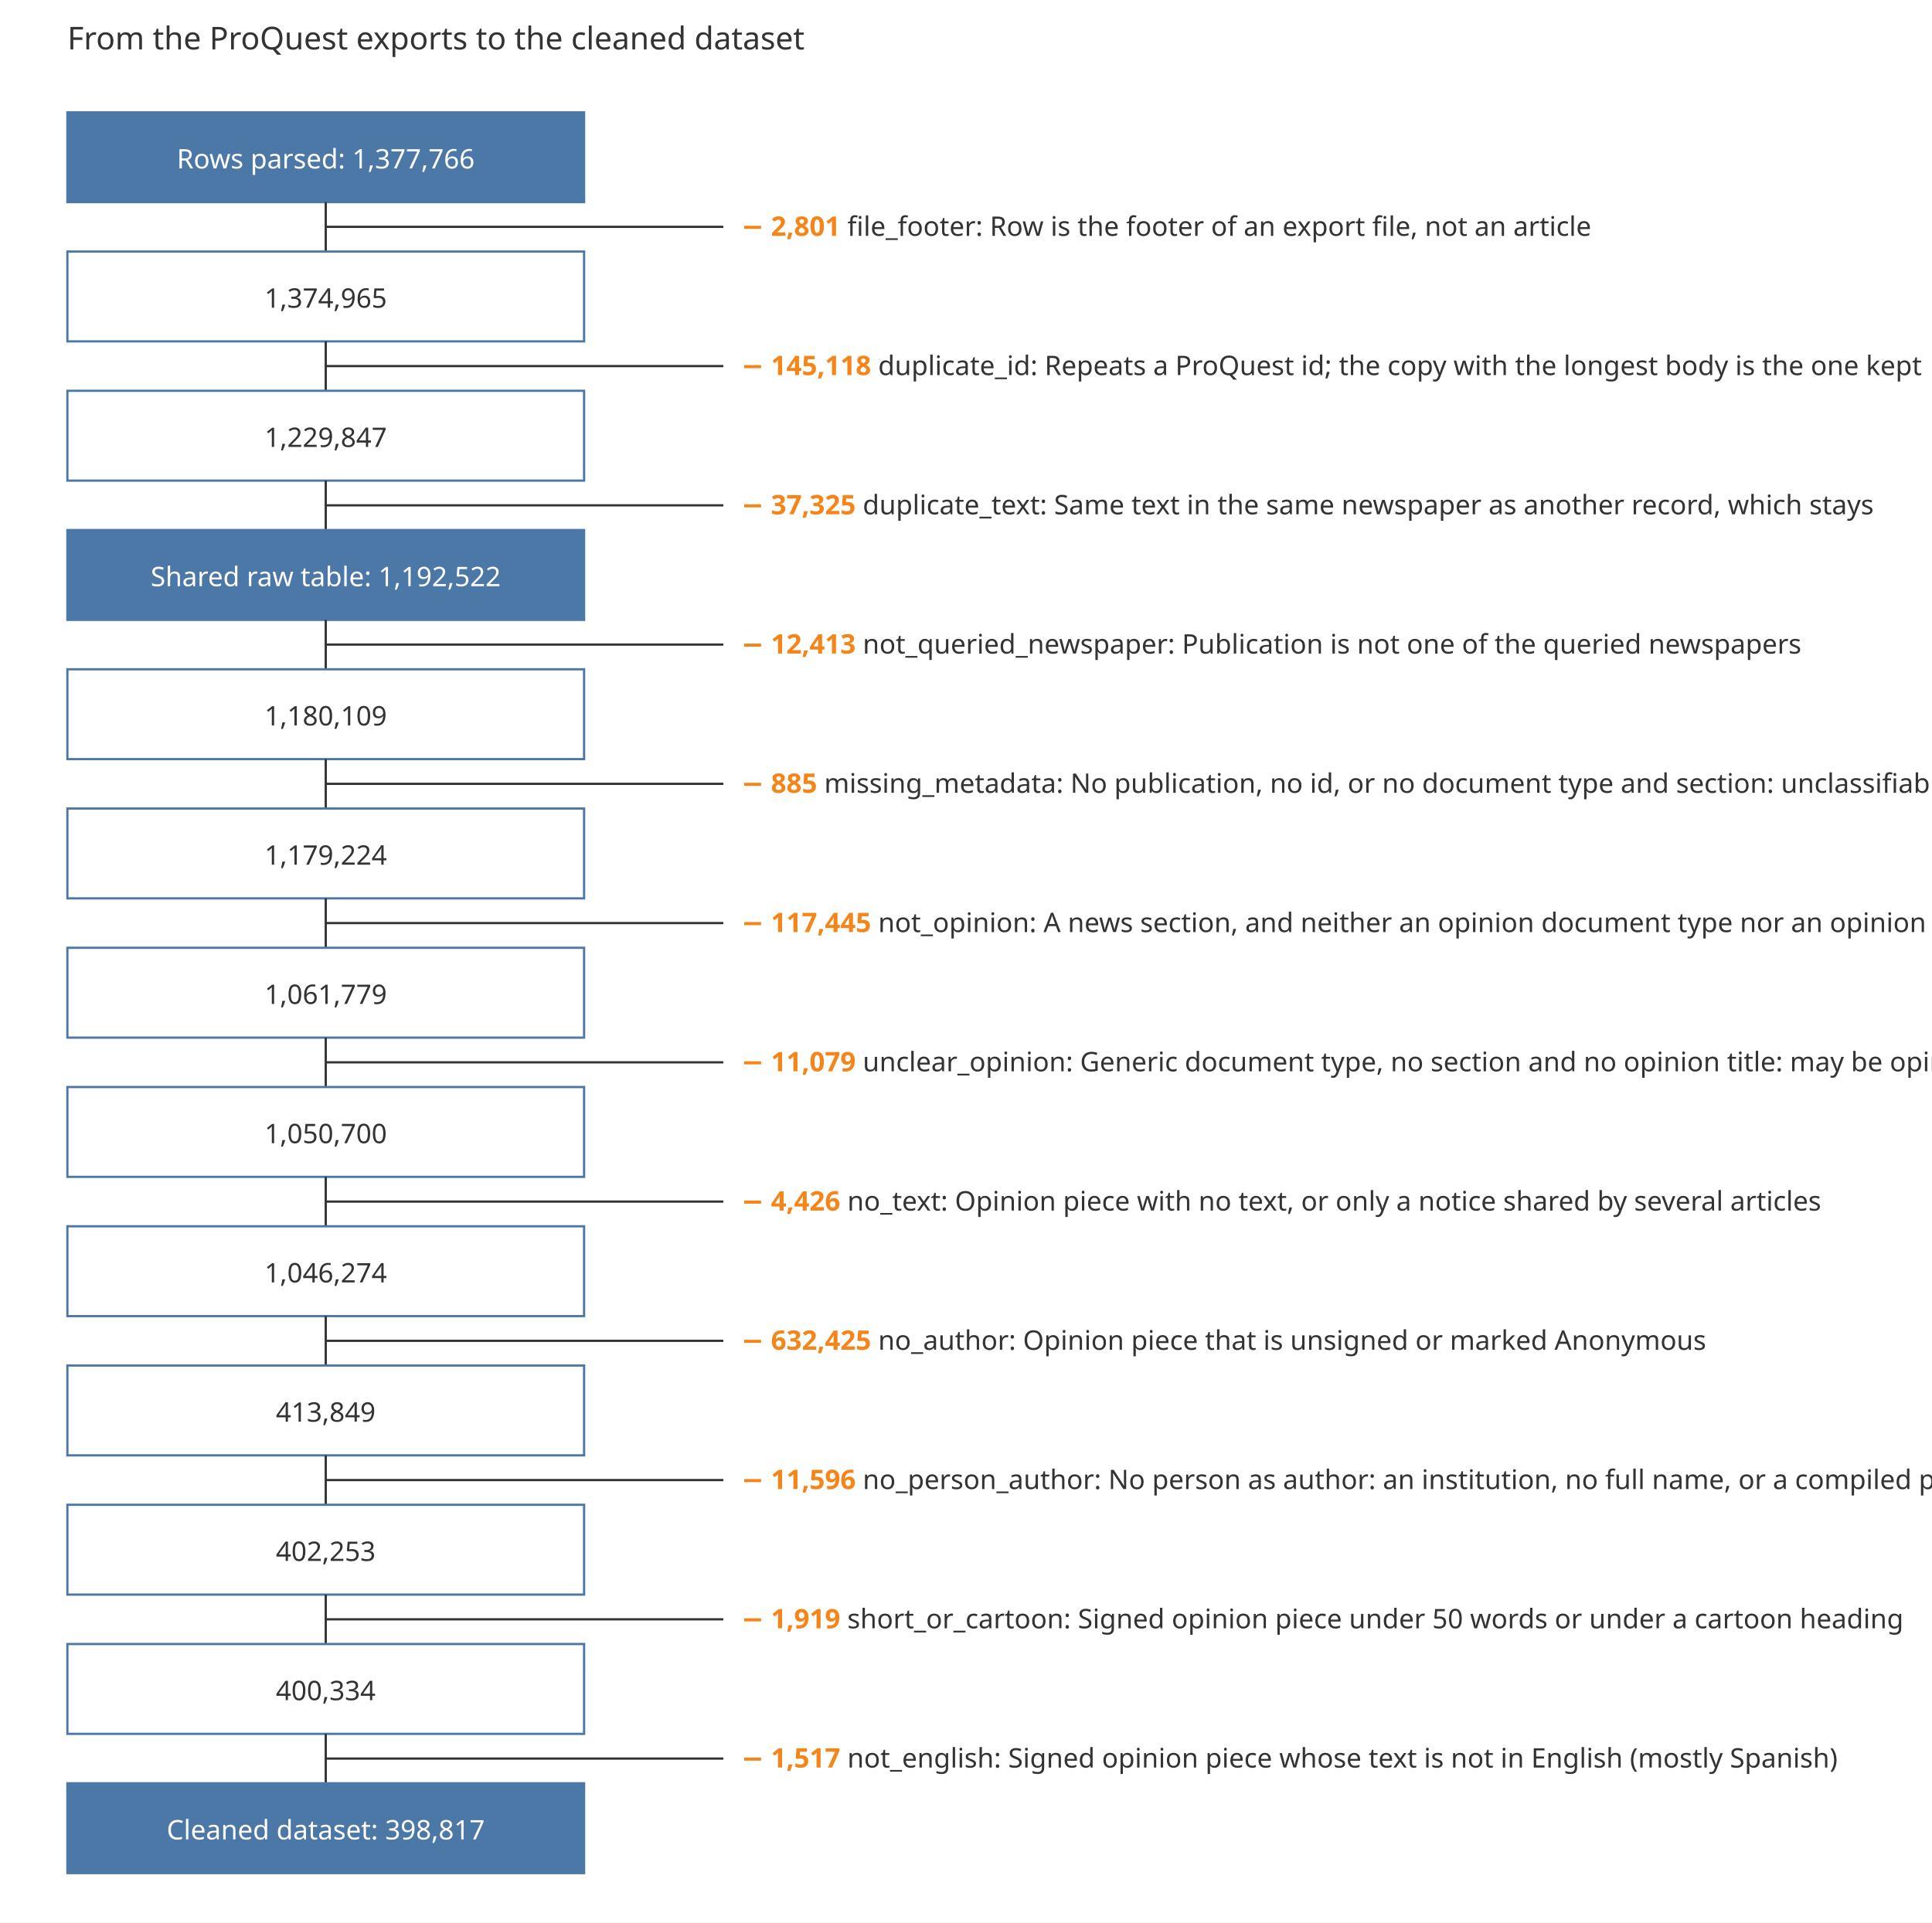
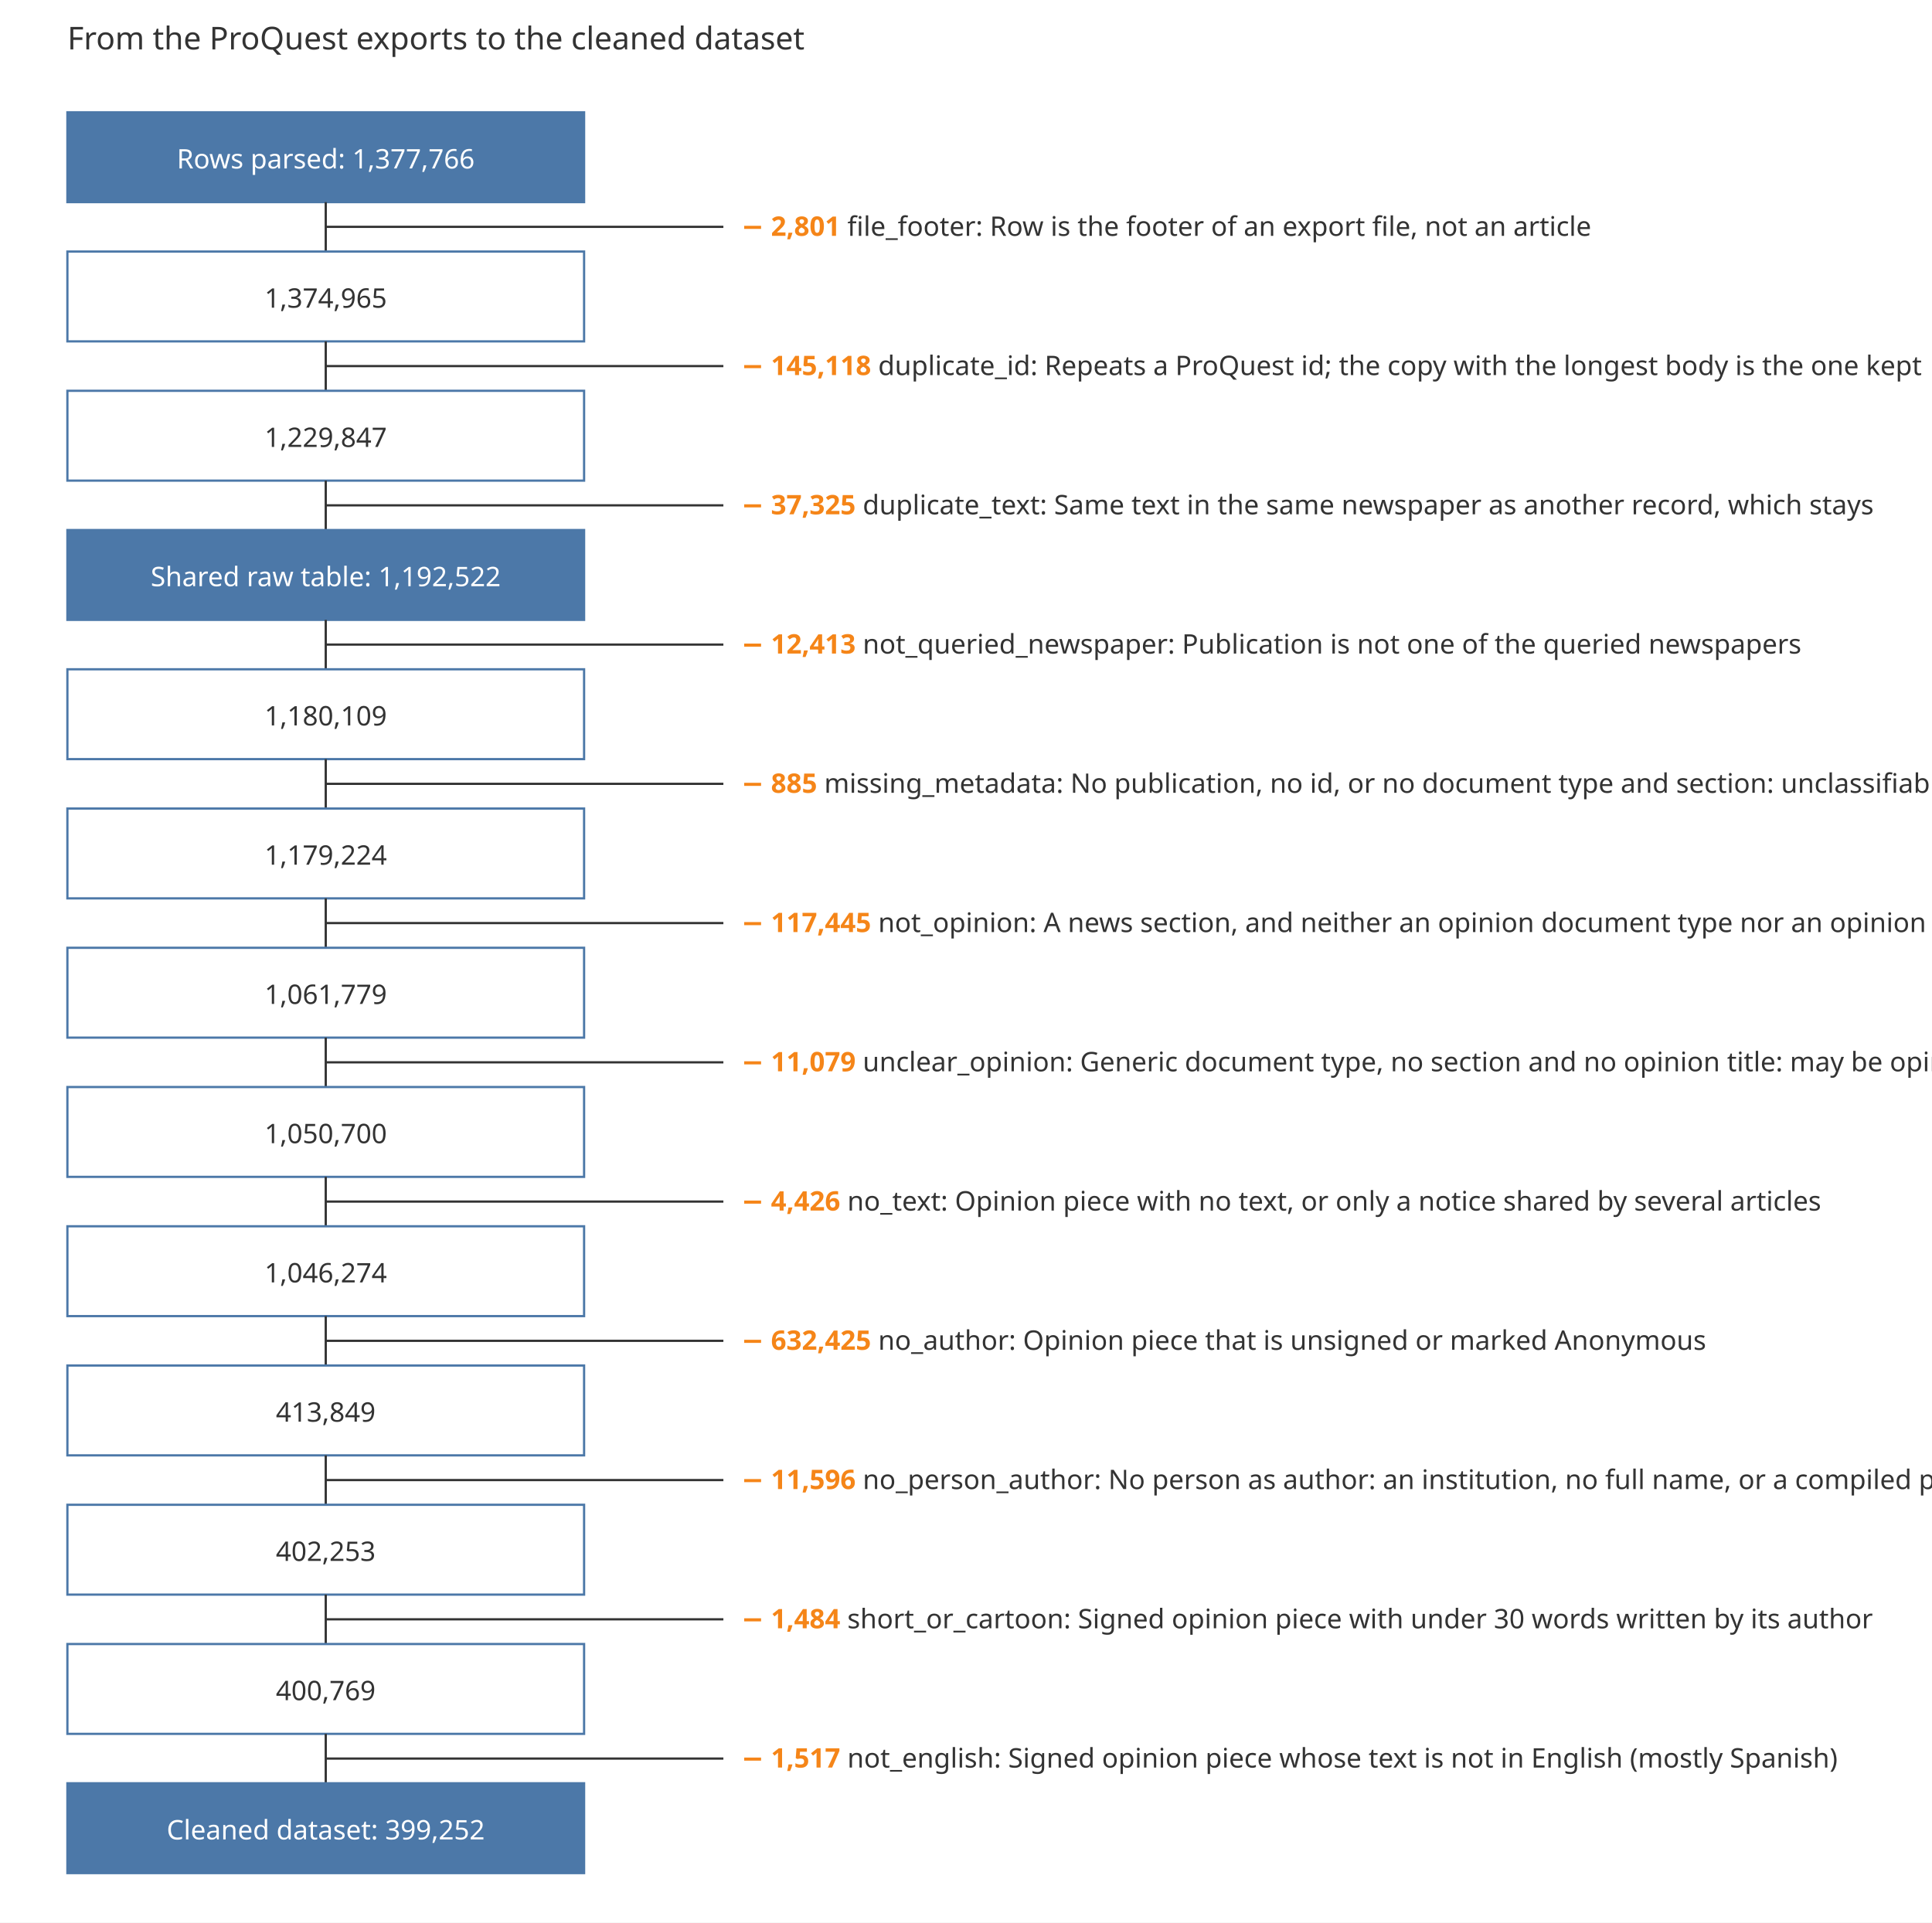
<svg xmlns="http://www.w3.org/2000/svg" viewBox="0 0 860 856" font-family="sans-serif" font-size="12" fill="#333333">
  <rect width="860" height="856" fill="#ffffff" />
  <text x="30" y="22" font-size="14">From the ProQuest exports to the cleaned dataset</text>
  <rect class="remaining" x="30" y="50" width="230" height="40" fill="#4c78a8" stroke="#4c78a8" />
  <text x="145.0" y="75" text-anchor="middle" fill="#ffffff">Rows parsed: 1,377,766</text>
  <line x1="145.0" x2="145.0" y1="90" y2="112" stroke="#333333" />
  <line x1="145.0" x2="322" y1="101" y2="101" stroke="#333333" />
  <text class="removed" x="330" y="105">
    <tspan fill="#f58518" font-weight="bold">− 2,801</tspan>  file_footer: Row is the footer of an export file, not an article</text>
  <rect class="remaining" x="30" y="112" width="230" height="40" fill="#ffffff" stroke="#4c78a8" />
  <text x="145.0" y="137" text-anchor="middle" fill="#333333">1,374,965</text>
  <line x1="145.0" x2="145.0" y1="152" y2="174" stroke="#333333" />
  <line x1="145.0" x2="322" y1="163" y2="163" stroke="#333333" />
  <text class="removed" x="330" y="167">
    <tspan fill="#f58518" font-weight="bold">− 145,118</tspan>  duplicate_id: Repeats a ProQuest id; the copy with the longest body is the one kept</text>
  <rect class="remaining" x="30" y="174" width="230" height="40" fill="#ffffff" stroke="#4c78a8" />
  <text x="145.0" y="199" text-anchor="middle" fill="#333333">1,229,847</text>
  <line x1="145.0" x2="145.0" y1="214" y2="236" stroke="#333333" />
  <line x1="145.0" x2="322" y1="225" y2="225" stroke="#333333" />
  <text class="removed" x="330" y="229">
    <tspan fill="#f58518" font-weight="bold">− 37,325</tspan>  duplicate_text: Same text in the same newspaper as another record, which stays</text>
  <rect class="remaining" x="30" y="236" width="230" height="40" fill="#4c78a8" stroke="#4c78a8" />
  <text x="145.0" y="261" text-anchor="middle" fill="#ffffff">Shared raw table: 1,192,522</text>
  <line x1="145.0" x2="145.0" y1="276" y2="298" stroke="#333333" />
  <line x1="145.0" x2="322" y1="287" y2="287" stroke="#333333" />
  <text class="removed" x="330" y="291">
    <tspan fill="#f58518" font-weight="bold">− 12,413</tspan>  not_queried_newspaper: Publication is not one of the queried newspapers</text>
  <rect class="remaining" x="30" y="298" width="230" height="40" fill="#ffffff" stroke="#4c78a8" />
  <text x="145.0" y="323" text-anchor="middle" fill="#333333">1,180,109</text>
  <line x1="145.0" x2="145.0" y1="338" y2="360" stroke="#333333" />
  <line x1="145.0" x2="322" y1="349" y2="349" stroke="#333333" />
  <text class="removed" x="330" y="353">
    <tspan fill="#f58518" font-weight="bold">− 885</tspan>  missing_metadata: No publication, no id, or no document type and section: unclassifiable</text>
  <rect class="remaining" x="30" y="360" width="230" height="40" fill="#ffffff" stroke="#4c78a8" />
  <text x="145.0" y="385" text-anchor="middle" fill="#333333">1,179,224</text>
  <line x1="145.0" x2="145.0" y1="400" y2="422" stroke="#333333" />
  <line x1="145.0" x2="322" y1="411" y2="411" stroke="#333333" />
  <text class="removed" x="330" y="415">
    <tspan fill="#f58518" font-weight="bold">− 117,445</tspan>  not_opinion: A news section, and neither an opinion document type nor an opinion title</text>
  <rect class="remaining" x="30" y="422" width="230" height="40" fill="#ffffff" stroke="#4c78a8" />
  <text x="145.0" y="447" text-anchor="middle" fill="#333333">1,061,779</text>
  <line x1="145.0" x2="145.0" y1="462" y2="484" stroke="#333333" />
  <line x1="145.0" x2="322" y1="473" y2="473" stroke="#333333" />
  <text class="removed" x="330" y="477">
    <tspan fill="#f58518" font-weight="bold">− 11,079</tspan>  unclear_opinion: Generic document type, no section and no opinion title: may be opinion</text>
  <rect class="remaining" x="30" y="484" width="230" height="40" fill="#ffffff" stroke="#4c78a8" />
  <text x="145.0" y="509" text-anchor="middle" fill="#333333">1,050,700</text>
  <line x1="145.0" x2="145.0" y1="524" y2="546" stroke="#333333" />
  <line x1="145.0" x2="322" y1="535" y2="535" stroke="#333333" />
  <text class="removed" x="330" y="539">
    <tspan fill="#f58518" font-weight="bold">− 4,426</tspan>  no_text: Opinion piece with no text, or only a notice shared by several articles</text>
  <rect class="remaining" x="30" y="546" width="230" height="40" fill="#ffffff" stroke="#4c78a8" />
  <text x="145.0" y="571" text-anchor="middle" fill="#333333">1,046,274</text>
  <line x1="145.0" x2="145.0" y1="586" y2="608" stroke="#333333" />
  <line x1="145.0" x2="322" y1="597" y2="597" stroke="#333333" />
  <text class="removed" x="330" y="601">
    <tspan fill="#f58518" font-weight="bold">− 632,425</tspan>  no_author: Opinion piece that is unsigned or marked Anonymous</text>
  <rect class="remaining" x="30" y="608" width="230" height="40" fill="#ffffff" stroke="#4c78a8" />
  <text x="145.0" y="633" text-anchor="middle" fill="#333333">413,849</text>
  <line x1="145.0" x2="145.0" y1="648" y2="670" stroke="#333333" />
  <line x1="145.0" x2="322" y1="659" y2="659" stroke="#333333" />
  <text class="removed" x="330" y="663">
    <tspan fill="#f58518" font-weight="bold">− 11,596</tspan>  no_person_author: No person as author: an institution, no full name, or a compiled page</text>
  <rect class="remaining" x="30" y="670" width="230" height="40" fill="#ffffff" stroke="#4c78a8" />
  <text x="145.0" y="695" text-anchor="middle" fill="#333333">402,253</text>
  <line x1="145.0" x2="145.0" y1="710" y2="732" stroke="#333333" />
  <line x1="145.0" x2="322" y1="721" y2="721" stroke="#333333" />
  <text class="removed" x="330" y="725">
-     <tspan fill="#f58518" font-weight="bold">− 1,919</tspan>  short_or_cartoon: Signed opinion piece under 50 words or under a cartoon heading</text>
+     <tspan fill="#f58518" font-weight="bold">− 1,484</tspan>  short_or_cartoon: Signed opinion piece with under 30 words written by its author</text>
  <rect class="remaining" x="30" y="732" width="230" height="40" fill="#ffffff" stroke="#4c78a8" />
-   <text x="145.0" y="757" text-anchor="middle" fill="#333333">400,334</text>
+   <text x="145.0" y="757" text-anchor="middle" fill="#333333">400,769</text>
  <line x1="145.0" x2="145.0" y1="772" y2="794" stroke="#333333" />
  <line x1="145.0" x2="322" y1="783" y2="783" stroke="#333333" />
  <text class="removed" x="330" y="787">
    <tspan fill="#f58518" font-weight="bold">− 1,517</tspan>  not_english: Signed opinion piece whose text is not in English (mostly Spanish)</text>
  <rect class="remaining" x="30" y="794" width="230" height="40" fill="#4c78a8" stroke="#4c78a8" />
-   <text x="145.0" y="819" text-anchor="middle" fill="#ffffff">Cleaned dataset: 398,817</text>
+   <text x="145.0" y="819" text-anchor="middle" fill="#ffffff">Cleaned dataset: 399,252</text>
</svg>
